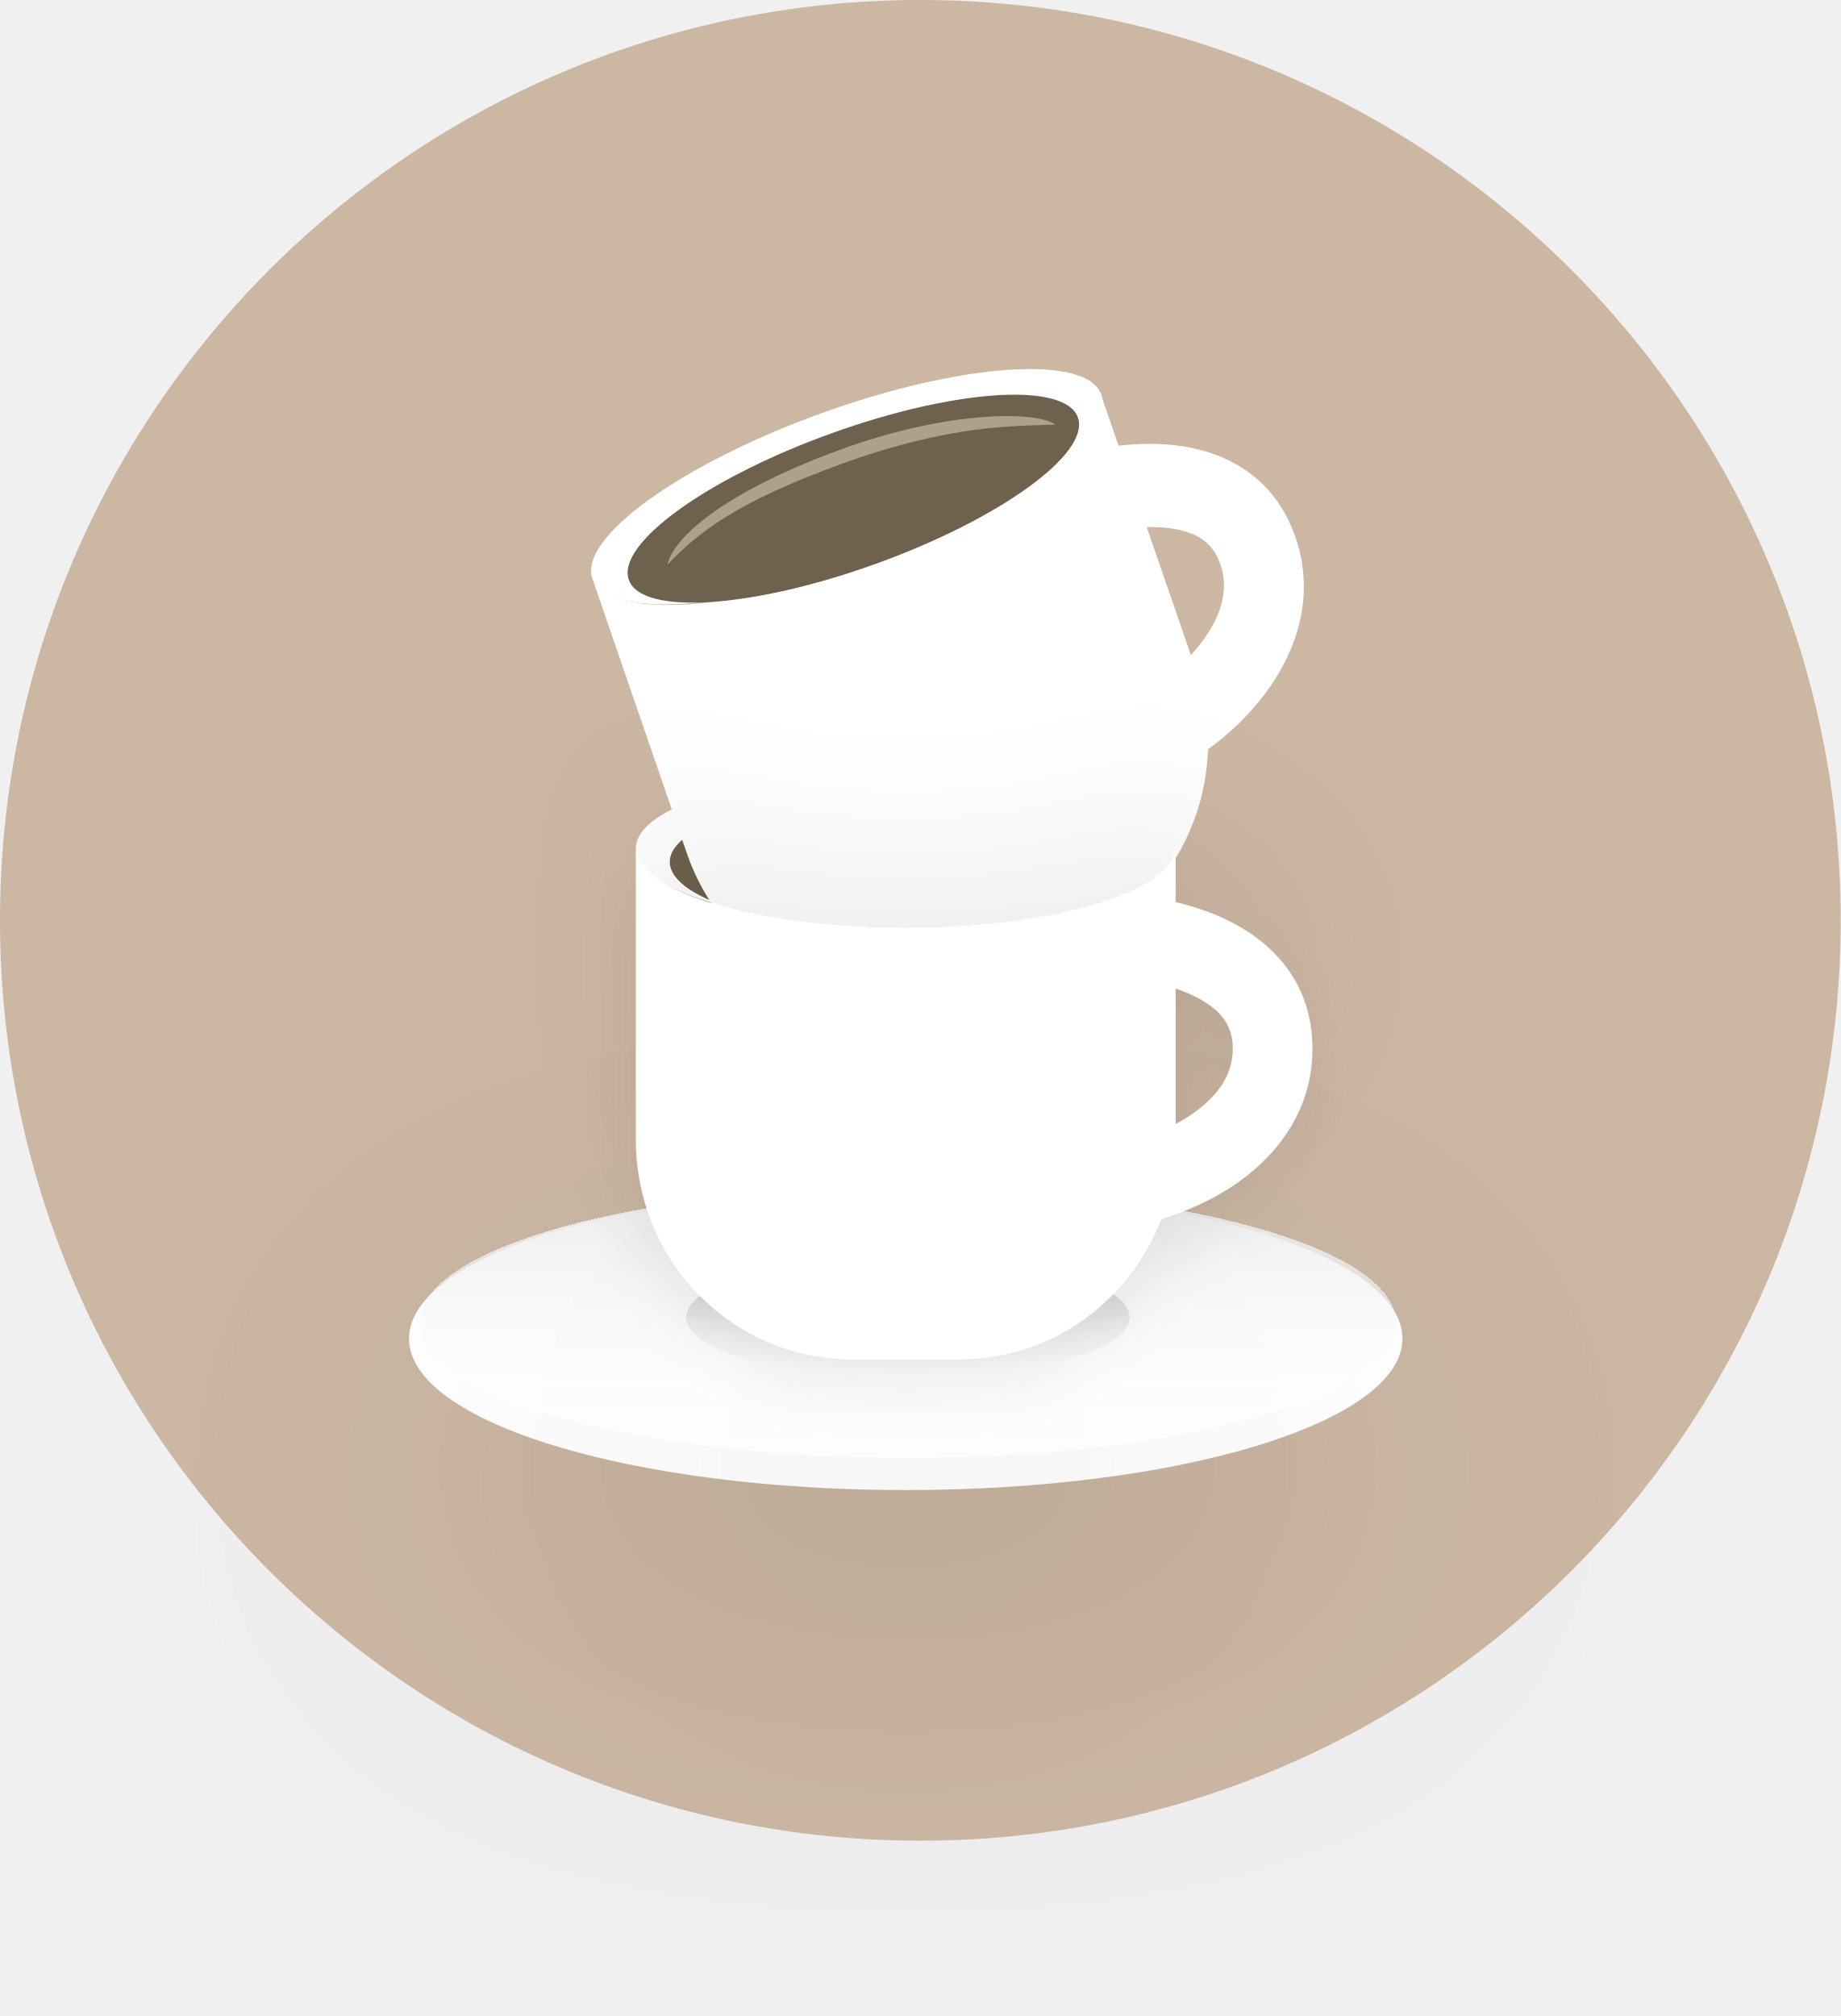
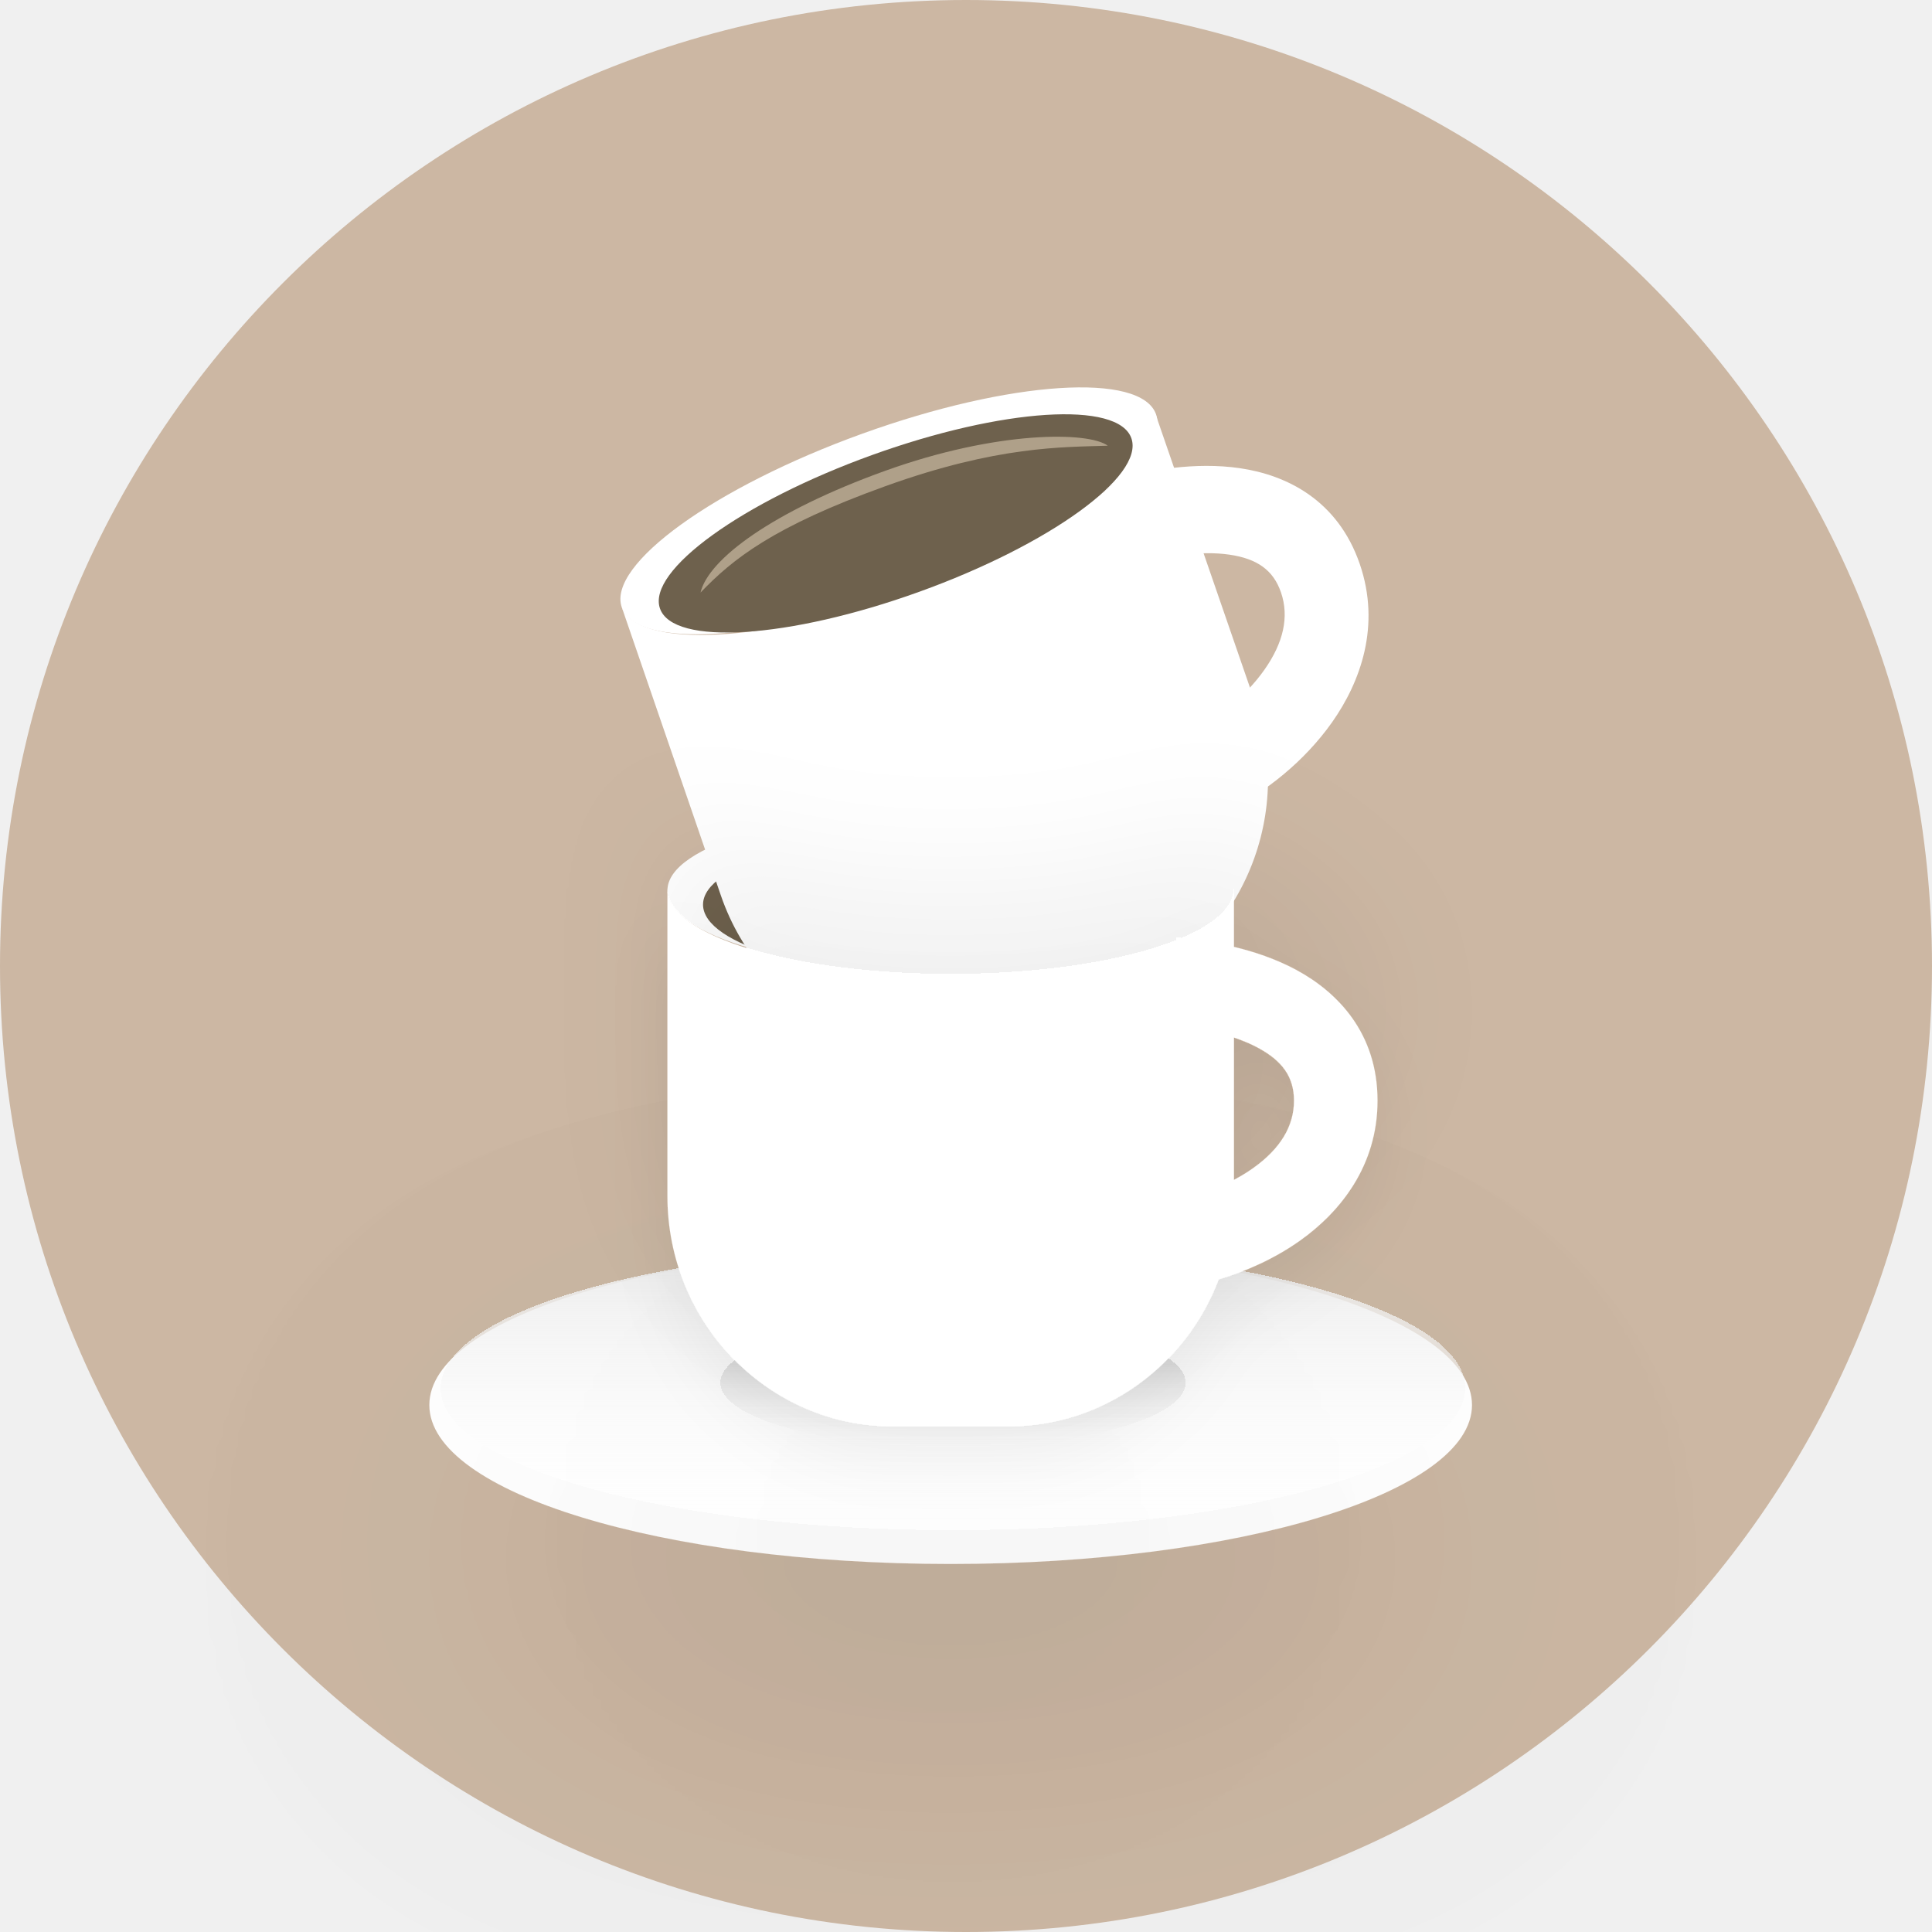
- <svg xmlns="http://www.w3.org/2000/svg" width="63" height="69" viewBox="0 0 63 69" fill="none">
+ <svg xmlns="http://www.w3.org/2000/svg" width="63" height="63" viewBox="0 0 63 63" fill="none">
  <circle cx="31.5" cy="31.5" r="31.5" fill="#CCB7A3" />
  <g filter="url(#filter0_d_0_1)">
    <ellipse cx="31" cy="45.816" rx="17" ry="5.183" fill="white" />
  </g>
  <g filter="url(#filter1_d_0_1)">
    <ellipse cx="31.075" cy="45.265" rx="16.706" ry="4.632" fill="url(#paint0_linear_0_1)" shape-rendering="crispEdges" />
  </g>
  <g filter="url(#filter2_d_0_1)">
    <ellipse cx="31.075" cy="45.086" rx="7.586" ry="2.103" fill="url(#paint1_linear_0_1)" shape-rendering="crispEdges" />
  </g>
  <path d="M40.237 29.035C40.237 30.509 36.102 31.703 31 31.703C25.899 31.703 21.764 30.509 21.764 29.035C21.764 27.562 25.899 26.367 31 26.367C36.102 26.367 40.237 27.562 40.237 29.035Z" fill="white" />
  <path d="M39.225 29.498C39.225 30.804 35.576 31.862 31.075 31.862C26.574 31.862 22.925 30.804 22.925 29.498C22.925 28.192 26.574 27.133 31.075 27.133C35.576 27.133 39.225 28.192 39.225 29.498Z" fill="#6E614D" />
  <path fill-rule="evenodd" clip-rule="evenodd" d="M40.094 18.087C39.148 17.948 38.032 18.132 37.168 18.366L36.448 15.608C37.443 15.34 38.966 15.051 40.437 15.268C41.96 15.492 43.624 16.31 44.34 18.39C45.032 20.403 44.364 22.235 43.44 23.548C42.523 24.85 41.23 25.841 40.181 26.355L38.991 23.774C39.68 23.437 40.605 22.729 41.23 21.841C41.848 20.964 42.046 20.116 41.771 19.317C41.519 18.585 40.989 18.219 40.094 18.087Z" fill="white" />
  <path fill-rule="evenodd" clip-rule="evenodd" d="M29.873 19.236C34.685 17.501 38.151 14.873 37.653 13.424L40.931 22.917C42.277 26.83 40.261 31.123 36.429 32.505L32.883 33.784C29.05 35.166 24.853 33.114 23.507 29.201L20.259 19.754C20.757 21.203 25.062 20.972 29.873 19.236Z" fill="white" />
  <path d="M37.699 13.516C38.177 14.906 34.664 17.439 29.852 19.174C25.04 20.91 20.752 21.189 20.274 19.8C19.797 18.41 23.31 15.877 28.121 14.141C32.933 12.406 37.221 12.126 37.699 13.516Z" fill="white" />
  <path d="M36.894 14.295C37.318 15.527 34.22 17.767 29.974 19.298C25.729 20.829 21.944 21.072 21.52 19.84C21.096 18.608 24.195 16.368 28.44 14.837C32.686 13.306 36.471 13.063 36.894 14.295Z" fill="#6E614D" />
  <path d="M36.123 14.534C34.66 14.584 32.534 14.533 28.867 15.855C25.2 17.178 23.894 18.228 22.843 19.323C23.1 18.233 25.187 16.678 28.855 15.356C32.522 14.034 35.5 14.069 36.123 14.534Z" fill="#AFA089" />
  <g filter="url(#filter3_dd_0_1)">
    <path fill-rule="evenodd" clip-rule="evenodd" d="M38.372 30.663C36.685 31.334 34.011 31.768 31 31.768C25.899 31.768 21.764 30.523 21.764 28.986V39.002C21.764 43.15 25.057 46.513 29.12 46.513H32.88C36.005 46.513 38.675 44.524 39.741 41.718C40.617 41.463 41.561 41.045 42.398 40.45C43.695 39.526 44.919 38.025 44.919 35.891C44.919 33.685 43.615 32.348 42.251 31.618C41.603 31.271 40.903 31.036 40.237 30.876V28.986C40.237 29.586 39.606 30.142 38.534 30.596C38.48 30.591 38.428 30.587 38.378 30.583L38.372 30.663ZM40.237 33.832V38.474C40.454 38.36 40.667 38.231 40.867 38.088C41.734 37.471 42.196 36.739 42.196 35.891C42.196 35.115 41.814 34.589 41.013 34.161C40.772 34.032 40.51 33.923 40.237 33.832Z" fill="white" />
  </g>
  <defs>
    <filter id="filter0_d_0_1" x="1" y="32.633" width="60" height="36.367" filterUnits="userSpaceOnUse" color-interpolation-filters="sRGB">
      <feFlood flood-opacity="0" result="BackgroundImageFix" />
      <feColorMatrix in="SourceAlpha" type="matrix" values="0 0 0 0 0 0 0 0 0 0 0 0 0 0 0 0 0 0 127 0" result="hardAlpha" />
      <feOffset dy="5" />
      <feGaussianBlur stdDeviation="6.5" />
      <feComposite in2="hardAlpha" operator="out" />
      <feColorMatrix type="matrix" values="0 0 0 0 0 0 0 0 0 0 0 0 0 0 0 0 0 0 0.05 0" />
      <feBlend mode="normal" in2="BackgroundImageFix" result="effect1_dropShadow_0_1" />
      <feBlend mode="normal" in="SourceGraphic" in2="effect1_dropShadow_0_1" result="shape" />
    </filter>
    <filter id="filter1_d_0_1" x="1.368" y="32.633" width="59.413" height="35.264" filterUnits="userSpaceOnUse" color-interpolation-filters="sRGB">
      <feFlood flood-opacity="0" result="BackgroundImageFix" />
      <feColorMatrix in="SourceAlpha" type="matrix" values="0 0 0 0 0 0 0 0 0 0 0 0 0 0 0 0 0 0 127 0" result="hardAlpha" />
      <feOffset dy="5" />
      <feGaussianBlur stdDeviation="6.5" />
      <feComposite in2="hardAlpha" operator="out" />
      <feColorMatrix type="matrix" values="0 0 0 0 0 0 0 0 0 0 0 0 0 0 0 0 0 0 0.05 0" />
      <feBlend mode="normal" in2="BackgroundImageFix" result="effect1_dropShadow_0_1" />
      <feBlend mode="normal" in="SourceGraphic" in2="effect1_dropShadow_0_1" result="shape" />
    </filter>
    <filter id="filter2_d_0_1" x="10.489" y="34.982" width="41.171" height="30.207" filterUnits="userSpaceOnUse" color-interpolation-filters="sRGB">
      <feFlood flood-opacity="0" result="BackgroundImageFix" />
      <feColorMatrix in="SourceAlpha" type="matrix" values="0 0 0 0 0 0 0 0 0 0 0 0 0 0 0 0 0 0 127 0" result="hardAlpha" />
      <feOffset dy="5" />
      <feGaussianBlur stdDeviation="6.5" />
      <feComposite in2="hardAlpha" operator="out" />
      <feColorMatrix type="matrix" values="0 0 0 0 0 0 0 0 0 0 0 0 0 0 0 0 0 0 0.05 0" />
      <feBlend mode="normal" in2="BackgroundImageFix" result="effect1_dropShadow_0_1" />
      <feBlend mode="normal" in="SourceGraphic" in2="effect1_dropShadow_0_1" result="shape" />
    </filter>
    <filter id="filter3_dd_0_1" x="17.764" y="21.986" width="31.156" height="27.527" filterUnits="userSpaceOnUse" color-interpolation-filters="sRGB">
      <feFlood flood-opacity="0" result="BackgroundImageFix" />
      <feColorMatrix in="SourceAlpha" type="matrix" values="0 0 0 0 0 0 0 0 0 0 0 0 0 0 0 0 0 0 127 0" result="hardAlpha" />
      <feOffset dy="-3" />
      <feGaussianBlur stdDeviation="2" />
      <feComposite in2="hardAlpha" operator="out" />
      <feColorMatrix type="matrix" values="0 0 0 0 0 0 0 0 0 0 0 0 0 0 0 0 0 0 0.05 0" />
      <feBlend mode="normal" in2="BackgroundImageFix" result="effect1_dropShadow_0_1" />
      <feColorMatrix in="SourceAlpha" type="matrix" values="0 0 0 0 0 0 0 0 0 0 0 0 0 0 0 0 0 0 127 0" result="hardAlpha" />
      <feOffset dy="1" />
      <feGaussianBlur stdDeviation="1" />
      <feComposite in2="hardAlpha" operator="out" />
      <feColorMatrix type="matrix" values="0 0 0 0 0 0 0 0 0 0 0 0 0 0 0 0 0 0 0.05 0" />
      <feBlend mode="normal" in2="effect1_dropShadow_0_1" result="effect2_dropShadow_0_1" />
      <feBlend mode="normal" in="SourceGraphic" in2="effect2_dropShadow_0_1" result="shape" />
    </filter>
    <linearGradient id="paint0_linear_0_1" x1="31.075" y1="40.633" x2="31.075" y2="49.897" gradientUnits="userSpaceOnUse">
      <stop stop-color="#EBEBEB" />
      <stop offset="1" stop-color="white" stop-opacity="0.11" />
    </linearGradient>
    <linearGradient id="paint1_linear_0_1" x1="31.075" y1="42.982" x2="31.075" y2="47.189" gradientUnits="userSpaceOnUse">
      <stop stop-color="#B7B7B7" />
      <stop offset="1" stop-color="#F3F3F3" stop-opacity="0.11" />
    </linearGradient>
  </defs>
</svg>
